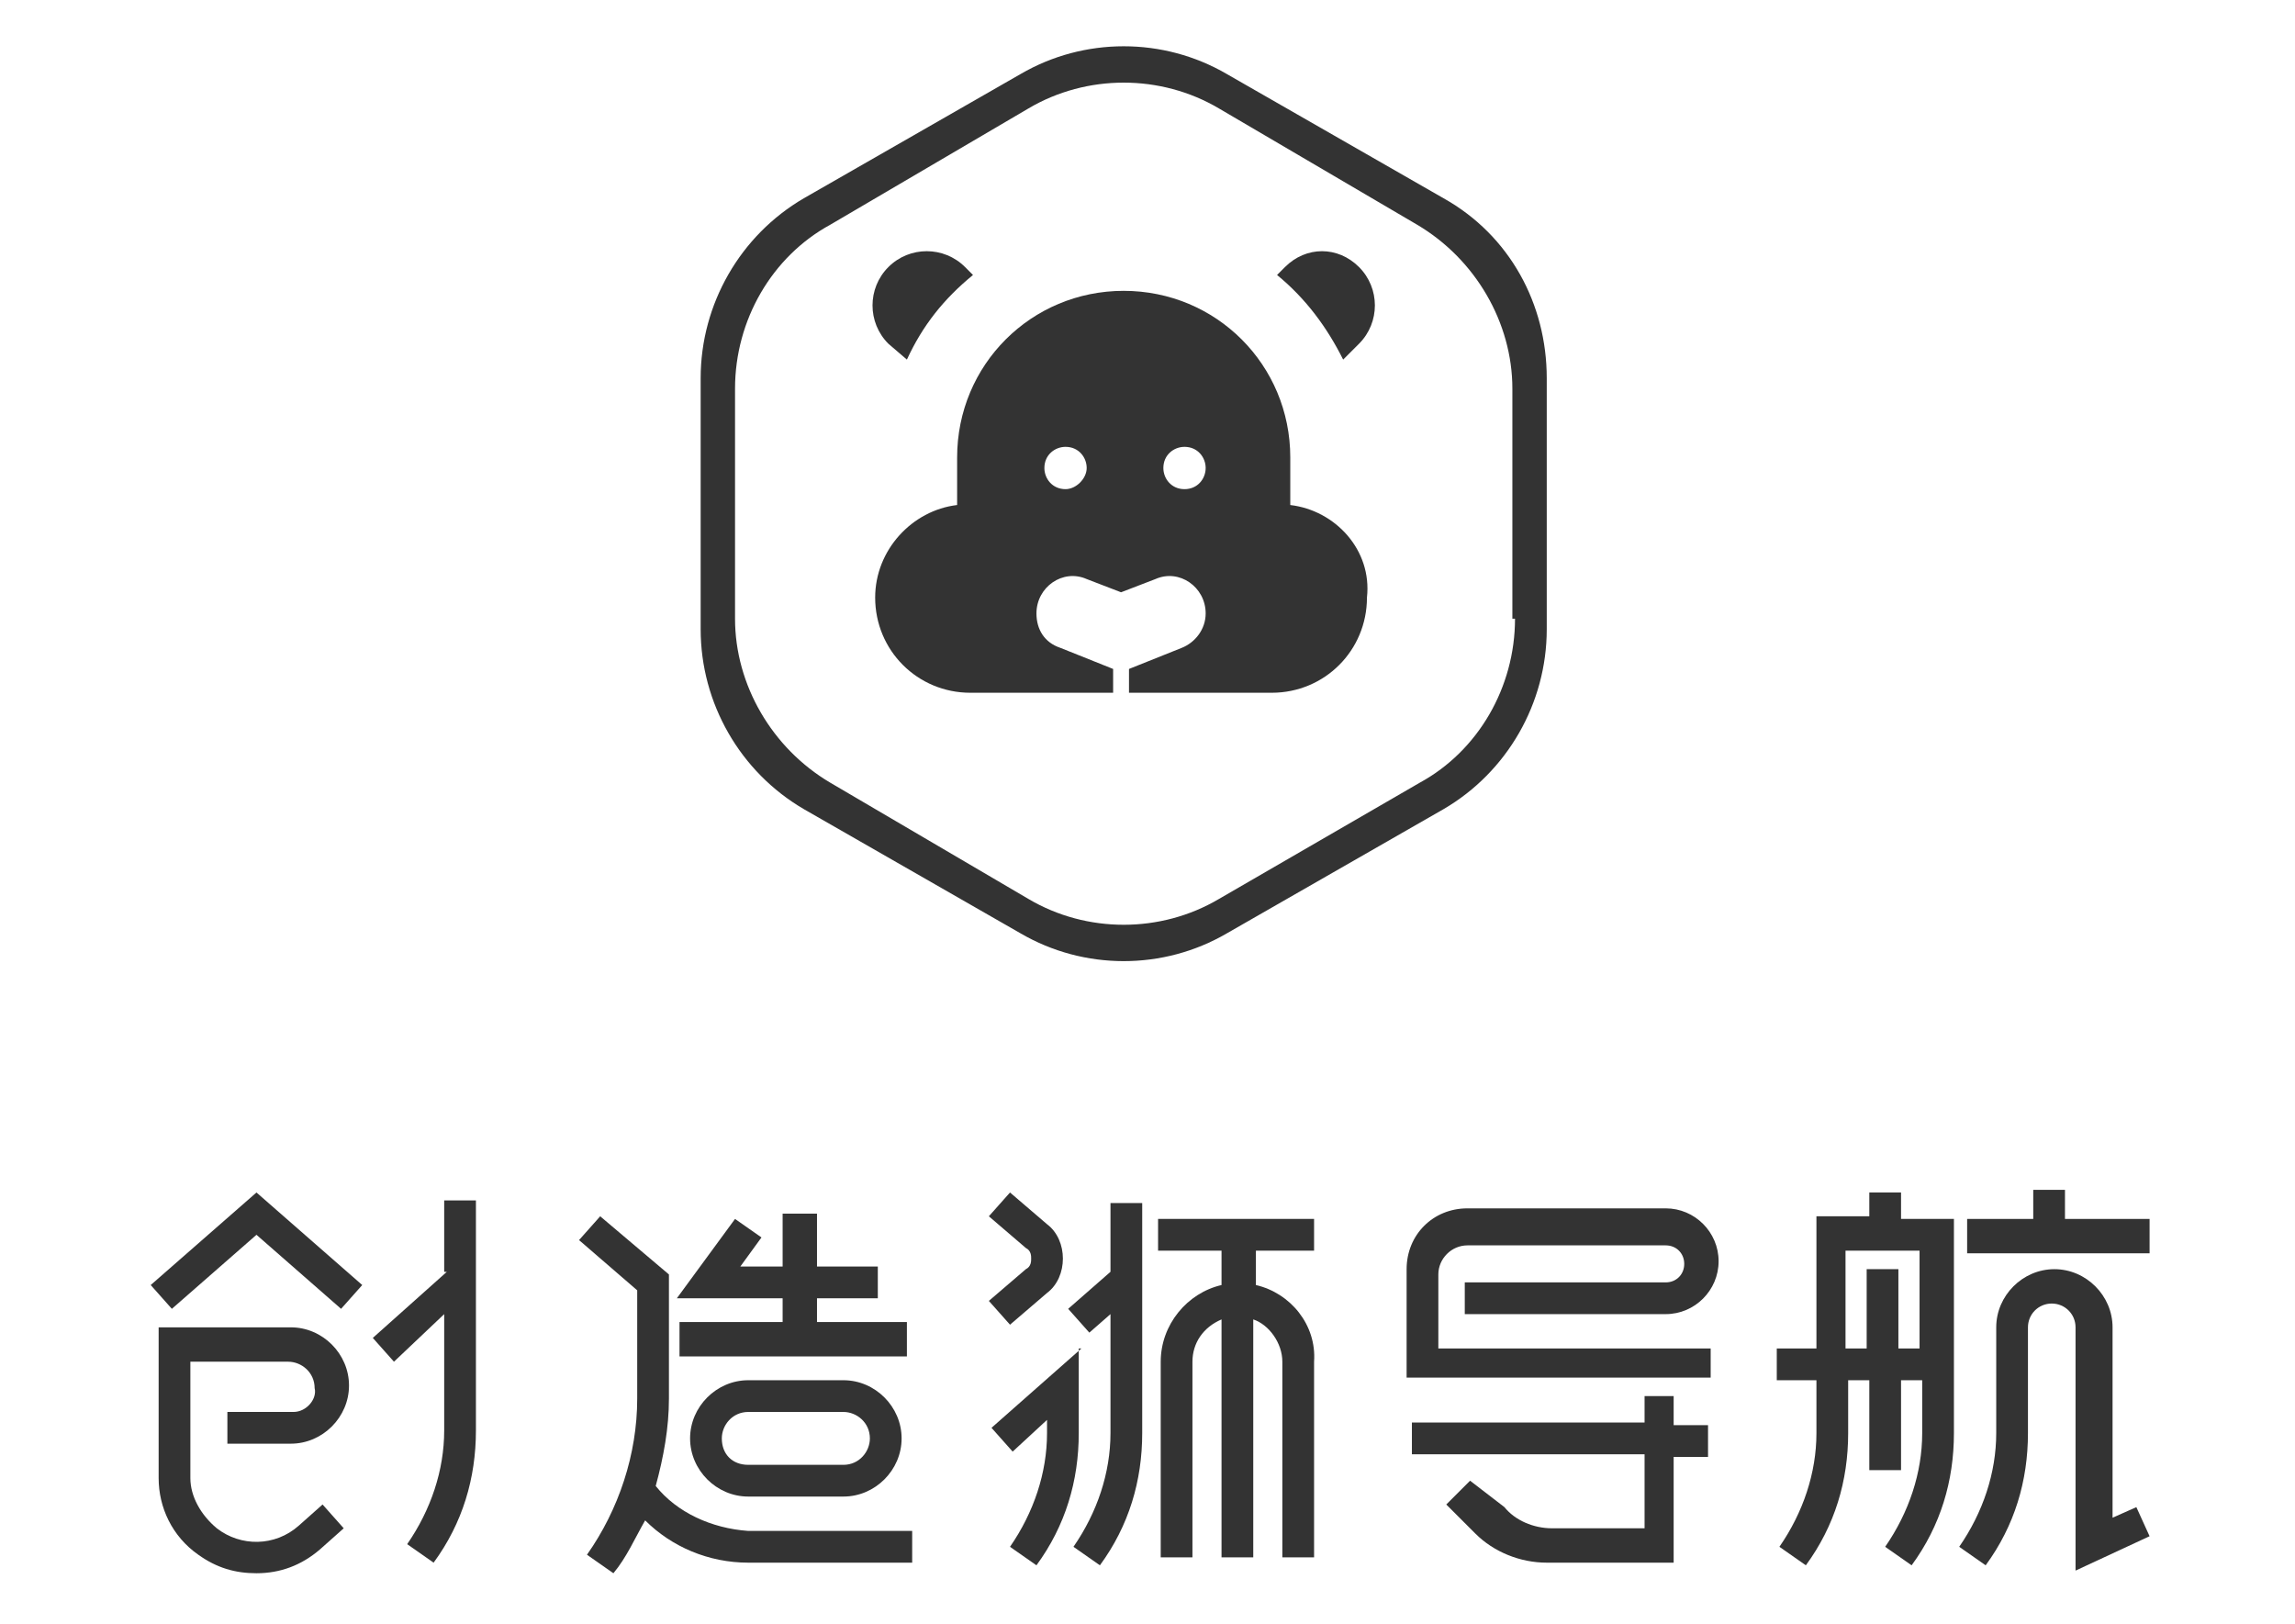
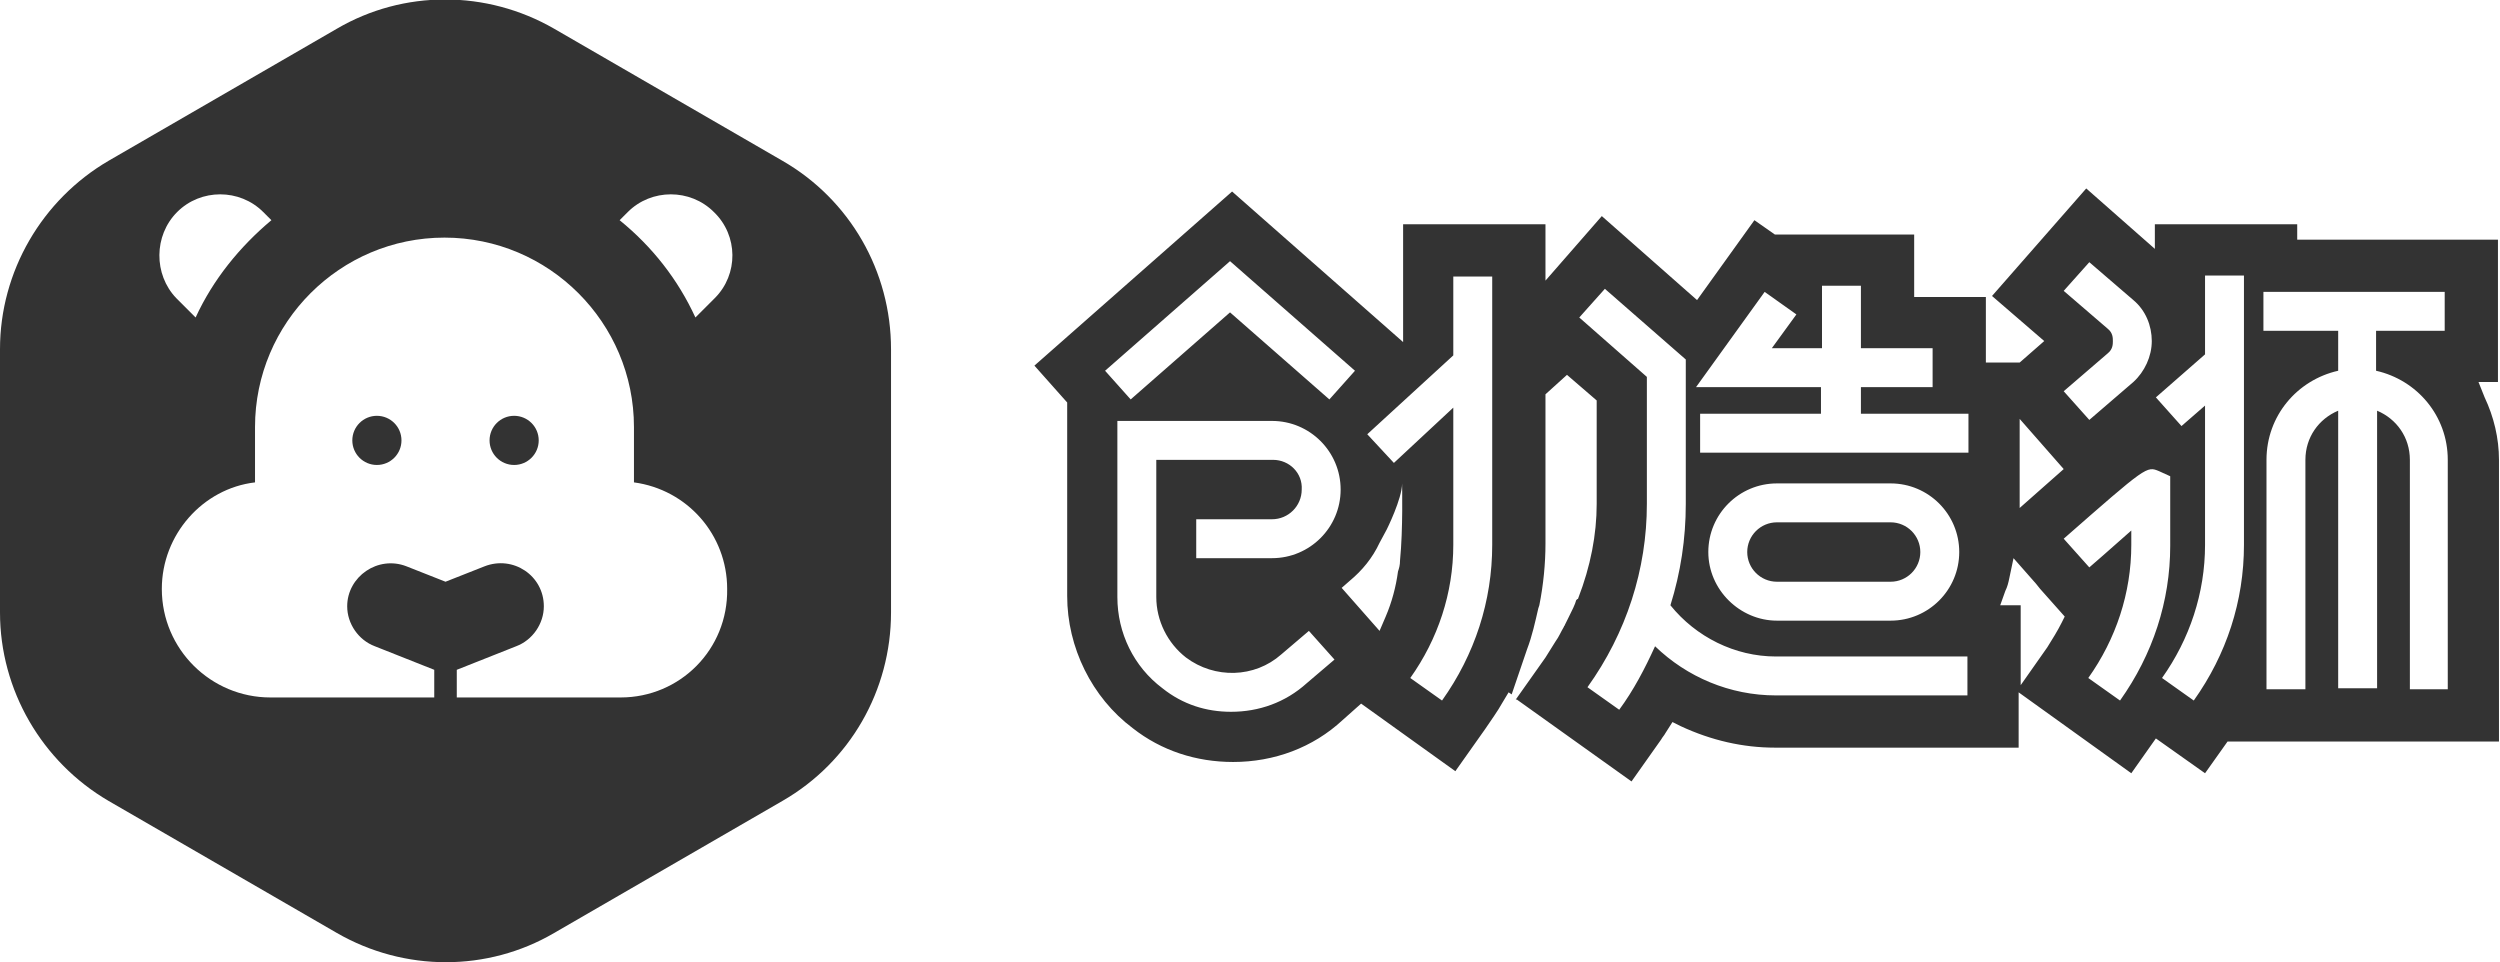
- <svg xmlns="http://www.w3.org/2000/svg" version="1.1" id="图层_1" x="0px" y="0px" viewBox="0 0 86.8 61.4" style="enable-background:new 0 0 86.8 61.4;" xml:space="preserve">
+ <svg xmlns="http://www.w3.org/2000/svg" version="1.1" id="图层_1" x="0px" y="0px" viewBox="0 0 244.1 93.9" style="enable-background:new 0 0 244.1 93.9;" xml:space="preserve">
  <style type="text/css">
	.st0{fill:#333;}
</style>
-   <path class="st0" d="M48.8,19.1v-1.8c0-3.5-2.8-6.3-6.3-6.3l0,0c-3.5,0-6.3,2.8-6.3,6.3v1.8c-1.7,0.2-3.1,1.7-3.1,3.5  c0,2,1.6,3.6,3.6,3.6h5.4v-0.9l-2-0.8c-0.6-0.2-0.9-0.7-0.9-1.3c0-1,1-1.7,1.9-1.3l1.3,0.5l1.3-0.5c0.9-0.4,1.9,0.3,1.9,1.3  c0,0.6-0.4,1.1-0.9,1.3l-2,0.8v0.9h5.4c2,0,3.6-1.6,3.6-3.6C51.9,20.8,50.5,19.3,48.8,19.1z M40.3,18.5c-0.5,0-0.8-0.4-0.8-0.8  c0-0.5,0.4-0.8,0.8-0.8c0.5,0,0.8,0.4,0.8,0.8S40.7,18.5,40.3,18.5z M44.8,18.5c-0.5,0-0.8-0.4-0.8-0.8c0-0.5,0.4-0.8,0.8-0.8  c0.5,0,0.8,0.4,0.8,0.8S45.3,18.5,44.8,18.5z" />
-   <path class="st0" d="M48.6,10.1l-0.3,0.3c1.1,0.9,1.9,2,2.5,3.2l0.6-0.6c0.8-0.8,0.8-2.1,0-2.9C50.6,9.3,49.4,9.3,48.6,10.1z" />
-   <path class="st0" d="M34.3,13.6c0.6-1.3,1.4-2.3,2.5-3.2l-0.3-0.3c-0.8-0.8-2.1-0.8-2.9,0c-0.8,0.8-0.8,2.1,0,2.9L34.3,13.6z" />
-   <path class="st0" d="M54.6,7.5l-8.2-4.7c-2.4-1.4-5.4-1.4-7.8,0l-8.2,4.7c-2.4,1.4-3.9,4-3.9,6.8v9.5c0,2.8,1.5,5.4,3.9,6.8l8.2,4.7  c2.4,1.4,5.4,1.4,7.8,0l8.2-4.7c2.4-1.4,3.9-4,3.9-6.8v-9.5C58.5,11.5,57.1,8.9,54.6,7.5z M57.3,23.4c0,2.6-1.4,5-3.6,6.2L46.1,34  c-2.2,1.3-5,1.3-7.2,0l-7.5-4.4c-2.2-1.3-3.6-3.7-3.6-6.2v-8.7c0-2.6,1.4-5,3.6-6.2l7.5-4.4c2.2-1.3,5-1.3,7.2,0l7.5,4.4  c2.2,1.3,3.6,3.7,3.6,6.2v8.7H57.3z" />
  <g>
-     <polygon class="st0" points="5.7,48.6 6.5,49.5 9.7,46.7 12.9,49.5 13.7,48.6 9.7,45.1  " />
-     <path class="st0" d="M11.1,53.4H8.6v1.2h2.4c1.2,0,2.2-1,2.2-2.2s-1-2.2-2.2-2.2h-5v5.7c0,1.1,0.5,2.2,1.5,2.9   c0.7,0.5,1.4,0.7,2.2,0.7c0.9,0,1.7-0.3,2.4-0.9l0.9-0.8l-0.8-0.9l-0.9,0.8c-0.9,0.8-2.2,0.8-3.1,0.1c-0.6-0.5-1-1.2-1-1.9v-4.4   h3.7c0.5,0,1,0.4,1,1C12,52.9,11.6,53.4,11.1,53.4z" />
-     <polygon class="st0" points="30.9,49.1 33.2,49.1 33.2,47.9 30.9,47.9 30.9,45.9 29.6,45.9 29.6,47.9 28,47.9 28.8,46.8 27.8,46.1    25.6,49.1 29.6,49.1 29.6,50 25.7,50 25.7,51.3 34.3,51.3 34.3,50 30.9,50  " />
-     <path class="st0" d="M47.5,48.6v-1.3h2.2v-1.2h-5.9v1.2h2.4v1.3c-1.3,0.3-2.3,1.5-2.3,2.9v7.4h1.2v-7.4c0-0.7,0.4-1.3,1.1-1.6v9   h1.2v-9c0.6,0.2,1.1,0.9,1.1,1.6v7.4h1.2v-7.4C49.8,50.1,48.8,48.9,47.5,48.6z" />
-     <path class="st0" d="M42,48.1l-1.6,1.4l0.8,0.9l0.8-0.7v4.5c0,1.5-0.5,3-1.4,4.3l1,0.7c1.1-1.5,1.6-3.2,1.6-5v-8.7H42V48.1z" />
-     <path class="st0" d="M81.3,58.1L80.8,57l-0.9,0.4v-7.2c0-1.2-1-2.2-2.2-2.2s-2.2,1-2.2,2.2v4c0,1.5-0.5,3-1.4,4.3l1,0.7   c1.1-1.5,1.6-3.2,1.6-5v-4c0-0.5,0.4-0.9,0.9-0.9c0.5,0,0.9,0.4,0.9,0.9v9.2L81.3,58.1z" />
-     <path class="st0" d="M16.9,48.1l-2.8,2.5l0.8,0.9l1.9-1.8v4.4c0,1.5-0.5,3-1.4,4.3l1,0.7c1.1-1.5,1.6-3.2,1.6-5v-8.7h-1.2V48.1z" />
-     <path class="st0" d="M37.4,49.2l0.8,0.9l1.4-1.2c0.4-0.3,0.6-0.8,0.6-1.3c0-0.5-0.2-1-0.6-1.3l-1.4-1.2L37.4,46l1.4,1.2   c0.2,0.1,0.2,0.3,0.2,0.4s0,0.3-0.2,0.4L37.4,49.2z" />
-     <path class="st0" d="M40.9,51l-3.4,3l0.8,0.9l1.3-1.2v0.5c0,1.5-0.5,3-1.4,4.3l1,0.7c1.1-1.5,1.6-3.2,1.6-5V51z" />
-     <path class="st0" d="M24.8,56.2c0.3-1.1,0.5-2.2,0.5-3.3v-4.7L22.7,46l-0.8,0.9l2.2,1.9v4.1c0,2.1-0.7,4.2-1.9,5.9l1,0.7   c0.5-0.6,0.8-1.3,1.2-2c1,1,2.4,1.6,3.9,1.6h6.2v-1.2h-6.2C26.9,57.8,25.6,57.2,24.8,56.2z" />
-     <path class="st0" d="M31.9,56.6c1.2,0,2.2-1,2.2-2.2c0-1.2-1-2.2-2.2-2.2h-3.6c-1.2,0-2.2,1-2.2,2.2c0,1.2,1,2.2,2.2,2.2H31.9z    M27.3,54.4c0-0.5,0.4-1,1-1h3.6c0.5,0,1,0.4,1,1c0,0.5-0.4,1-1,1h-3.6C27.7,55.4,27.3,55,27.3,54.4z" />
-     <path class="st0" d="M63,48.5h-7.6v1.2H63c1.1,0,2-0.9,2-2c0-1.1-0.9-2-2-2h-7.5c-1.3,0-2.3,1-2.3,2.3v4.1h11.5V51H54.4v-2.8   c0-0.6,0.5-1.1,1.1-1.1H63c0.4,0,0.7,0.3,0.7,0.7C63.7,48.2,63.4,48.5,63,48.5z" />
-     <path class="st0" d="M63.4,52.8h-1.2v1h-8.8V55h8.8v2.8h-3.5c-0.7,0-1.4-0.3-1.8-0.8L55.6,56l-0.9,0.9l1.1,1.1   c0.7,0.7,1.7,1.1,2.7,1.1h4.8v-4h1.3v-1.2h-1.3V52.8z" />
-     <polygon class="st0" points="81.3,46.1 78.1,46.1 78.1,45 76.9,45 76.9,46.1 74.4,46.1 74.4,47.4 81.3,47.4  " />
-     <path class="st0" d="M71.9,45.1h-1.2v0.9h-2V51h-1.5v1.2h1.5v2c0,1.5-0.5,3-1.4,4.3l1,0.7c1.1-1.5,1.6-3.2,1.6-5v-2h0.8v3.4h1.2   v-3.4h0.8v2c0,1.5-0.5,3-1.4,4.3l1,0.7c1.1-1.5,1.6-3.2,1.6-5v-8.1h-2V45.1z M72.6,51h-0.8v-3h-1.2v3h-0.8v-3.7h2.8V51z" />
+     <g>
+       <path class="st0" d="M76.4,15.7L54.1,2.8c-6.6-3.8-14.7-3.8-21.2,0L10.6,15.7C4.1,19.5,0,26.5,0,34.1v25.7    c0,7.6,4.1,14.6,10.6,18.4l22.3,12.9c6.6,3.8,14.7,3.8,21.2,0l22.3-12.9C83,74.4,87,67.4,87,59.8V34.1C87,26.5,83,19.5,76.4,15.7z     M17.3,20.7c2.3-2.3,6.1-2.3,8.4,0l0.8,0.8c-3.1,2.6-5.7,5.8-7.4,9.5l-1.9-1.9C15,26.8,15,23,17.3,20.7z M60.6,68.1h-16v-2.7    l5.8-2.3c1.6-0.6,2.7-2.2,2.7-3.9c0-3-3-5-5.8-3.9l-3.8,1.5l-3.8-1.5c-2.8-1.1-5.8,1-5.8,3.9c0,1.7,1.1,3.3,2.7,3.9l5.8,2.3v2.7    h-16c-5.8,0-10.6-4.7-10.6-10.6c0-5.3,4-9.8,9.1-10.4v-5.4c0-10.2,8.3-18.5,18.5-18.5h0c10.2,0,18.5,8.3,18.5,18.5v5.4    c5.2,0.7,9.1,5.1,9.1,10.4C71.1,63.4,66.4,68.1,60.6,68.1z M69.8,29.1L67.9,31c-1.7-3.7-4.2-6.9-7.4-9.5l0.8-0.8    c2.3-2.3,6.1-2.3,8.4,0C72.1,23,72.1,26.8,69.8,29.1z" />
+       <circle class="st0" cx="36.8" cy="43" r="2.4" />
+       <circle class="st0" cx="50.2" cy="43" r="2.4" />
+     </g>
+     <g>
+       <path class="st0" d="M184.6,56.8c1.6,0,2.9-1.3,2.9-2.9c0-1.6-1.3-2.9-2.9-2.9h-11.1c-1.6,0-2.9,1.3-2.9,2.9    c0,1.6,1.3,2.9,2.9,2.9H184.6z" />
+       <path class="st0" d="M242,37.3h1.9V23.4h-19.6v-1.5h-13.9v2.4l-6.7-5.9l-9.2,10.5l5.1,4.4l-2.4,2.1h-3.3V29h-7v-6.1h-13.6l-2-1.4    l-5.6,7.8l-9.3-8.2l-5.5,6.3v-5.5h-13.9v11.5l-16.7-14.7l-19.3,17l3.2,3.6v18.9c0,5,2.4,9.9,6.4,12.9c2.8,2.2,6.2,3.3,9.8,3.3    c4,0,7.8-1.4,10.7-4.1l1.8-1.6l9.2,6.6l2.9-4.1c0.6-0.9,1.2-1.7,1.7-2.6l0.6-1l0.3,0.2l1.5-4.4c0.5-1.3,0.8-2.7,1.1-4l0.1-0.3    c0.4-2,0.6-4.1,0.6-6V38.5l2.1-1.9l2.9,2.5v10.1c0,3-0.6,6.1-1.8,9.2c0,0,0,0.1-0.1,0.1l-0.1,0.1l0,0c-0.1,0.4-0.4,1-0.8,1.8l0,0    l-0.3,0.6c0,0.1-0.1,0.1-0.1,0.2c-0.3,0.5-0.5,1-0.8,1.4c-0.3,0.5-0.7,1.1-1,1.6l-2.9,4.1l0.1,0l11.2,8l2.9-4.1    c0.1-0.2,0.3-0.4,0.4-0.6l0.7-1.1l0.8,0.4c3,1.4,6.1,2.1,9.2,2.1h23.8v-5.4l11,7.9l2.4-3.4l4.8,3.4l2.2-3.1h26.5V44.9    c0-2.1-0.5-4.2-1.4-6.1L242,37.3z M124.3,44.9h-11.4v13.4c0,2.3,1.1,4.5,2.9,5.9c2.8,2.1,6.7,2,9.3-0.3l2.7-2.3l2.5,2.8l-2.7,2.3    c-2.1,1.9-4.7,2.8-7.4,2.8c-2.4,0-4.7-0.7-6.7-2.3c-2.8-2.1-4.4-5.4-4.4-8.9V41.1h15.1c3.7,0,6.7,3,6.7,6.7s-3,6.7-6.7,6.7h-7.4    v-3.8h7.4c1.6,0,2.9-1.3,2.9-2.9C127.2,46.2,125.9,44.9,124.3,44.9z M129.8,39l-9.7-8.5l-9.7,8.5l-2.5-2.8l12.2-10.7l12.2,10.7    L129.8,39z M136.7,54.7c0,0.5-0.1,0.8-0.2,1.1c-0.2,1.5-0.6,3-1.2,4.4l-0.6,1.4l-3.7-4.2l0.8-0.7c1.2-1,2.2-2.2,2.9-3.7l0.7-1.3    c0,0,1.5-3,1.5-4.5C136.9,47.4,137,51.7,136.7,54.7z M145.7,53.2c0,5.5-1.7,10.7-4.9,15.2l-3.1-2.2c2.7-3.8,4.2-8.3,4.2-13V39.8    l-5.8,5.4l-2.6-2.8l8.4-7.7v-7.7h3.8V53.2z M192.1,67.9h-18.7c-4.5,0-8.7-1.8-11.8-4.8c-1,2.2-2.1,4.3-3.5,6.2l-3.1-2.2    c3.8-5.3,5.8-11.5,5.8-17.9V36.8l-6.6-5.8l2.5-2.8l7.9,6.9v14.1c0,3.4-0.5,6.7-1.5,9.9c2.5,3.1,6.3,5,10.3,5h18.7V67.9z     M166.8,53.9c0-3.7,3-6.7,6.7-6.7h11.1c3.7,0,6.7,3,6.7,6.7c0,3.7-3,6.7-6.7,6.7h-11.1C169.9,60.6,166.8,57.6,166.8,53.9z     M192.1,44.2H166v-3.8h11.8v-2.6h-12.2l6.7-9.3l3.1,2.2l-2.4,3.3h4.9v-6.1h3.8v6.1h7v3.8h-7v2.6h10.5V44.2z M205.8,32.1l-4.3-3.7    l2.5-2.8l4.3,3.7c1.2,1,1.8,2.5,1.8,4c0,1.5-0.7,3-1.8,4L204,41l-2.5-2.8l4.3-3.7c0.5-0.4,0.5-0.9,0.5-1.2S206.3,32.5,205.8,32.1z     M197.2,40.9l4.3,4.9l-4.3,3.8V40.9z M201.3,60.8c-0.4,0.8-0.9,1.6-1.4,2.4l-2.6,3.7v-7.8h-2l0.5-1.4c0.2-0.4,0.3-0.8,0.4-1.3    l0.4-1.9l2.2,2.5l0.4,0.5l2.4,2.7L201.3,60.8z M207,68.4l-3.1-2.2c2.7-3.8,4.2-8.3,4.2-13v-1.4c-1.9,1.7-4.1,3.6-4.1,3.6l-2.5-2.8    c8.1-7.1,8.1-7.1,9.3-6.6l1.1,0.5v6.8C211.9,58.7,210.2,63.9,207,68.4z M219.1,53.2c0,5.5-1.7,10.7-4.9,15.2l-3.1-2.2    c2.7-3.8,4.2-8.3,4.2-13V39.6l-2.3,2l-2.5-2.8l4.8-4.2v-7.7h3.8V53.2z M239.1,67.3h-3.8V44.9c0-2.2-1.3-4-3.2-4.8v27.1h-3.8V40.1    c-1.9,0.8-3.2,2.6-3.2,4.8v22.4h-3.8V44.9c0-4.3,3-7.8,7-8.7v-3.9H221v-3.8h17.7v3.8H232v3.9c4,0.9,7,4.4,7,8.7V67.3z" />
+     </g>
  </g>
</svg>
